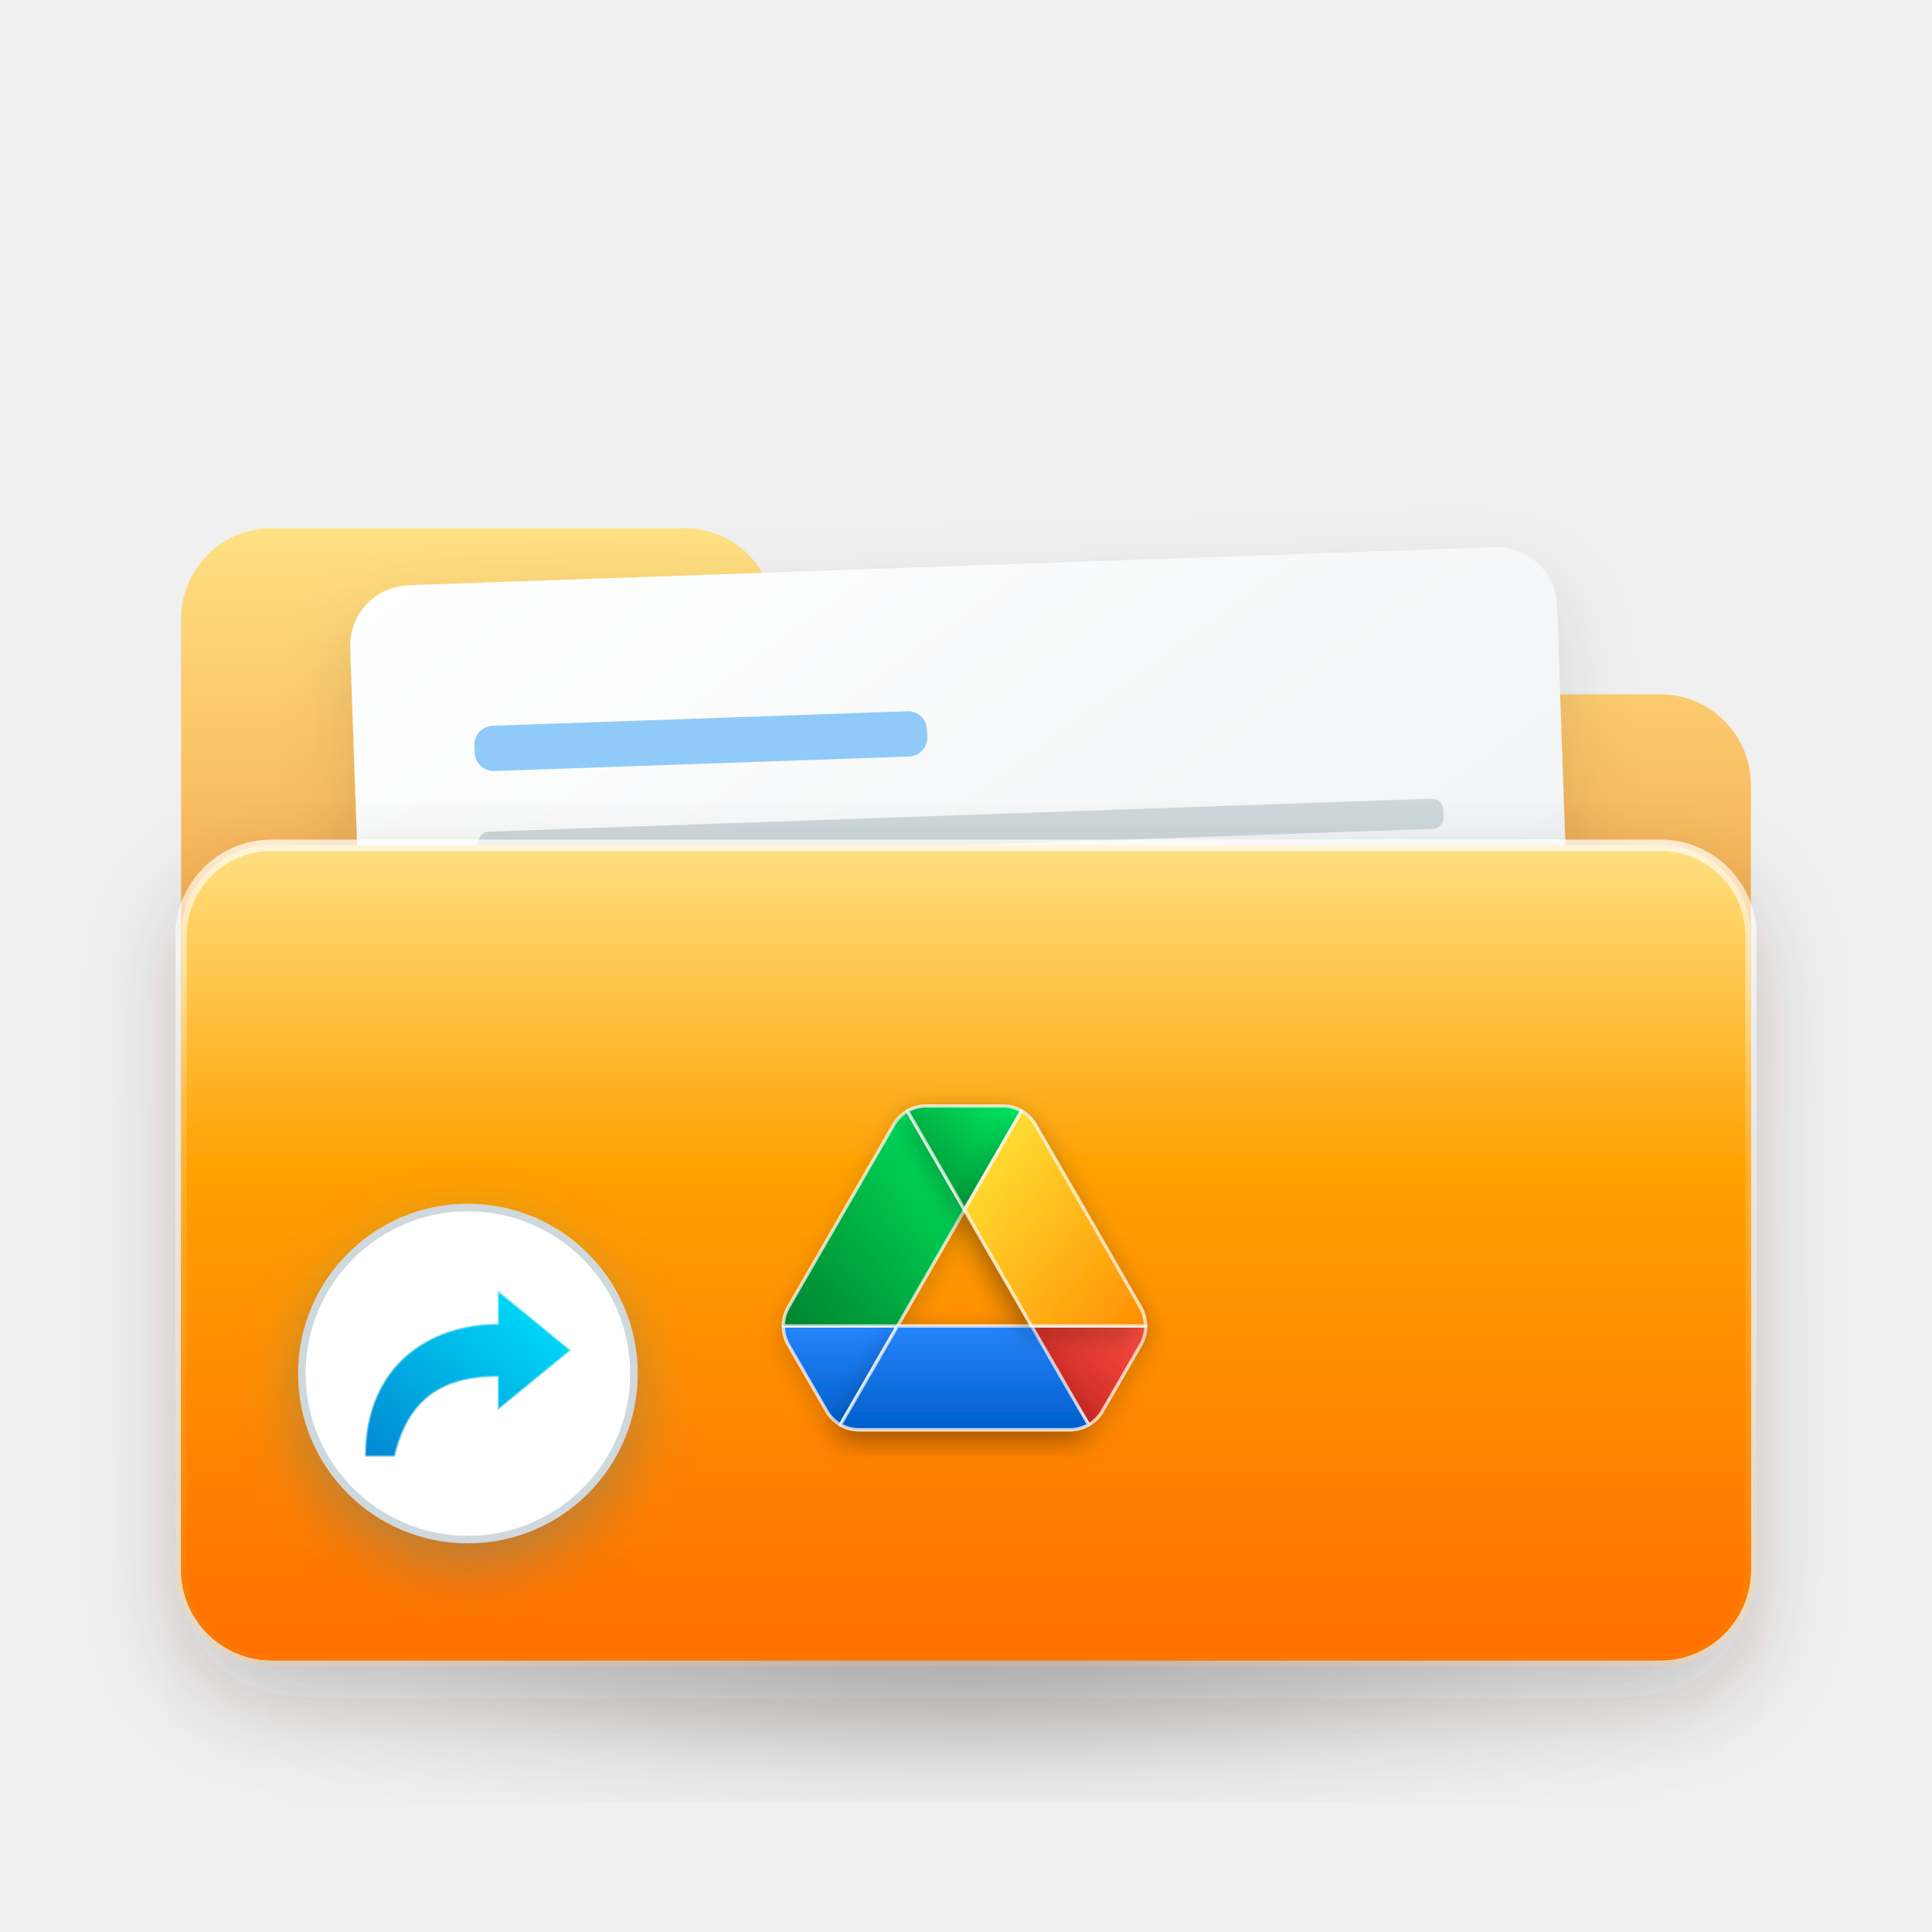
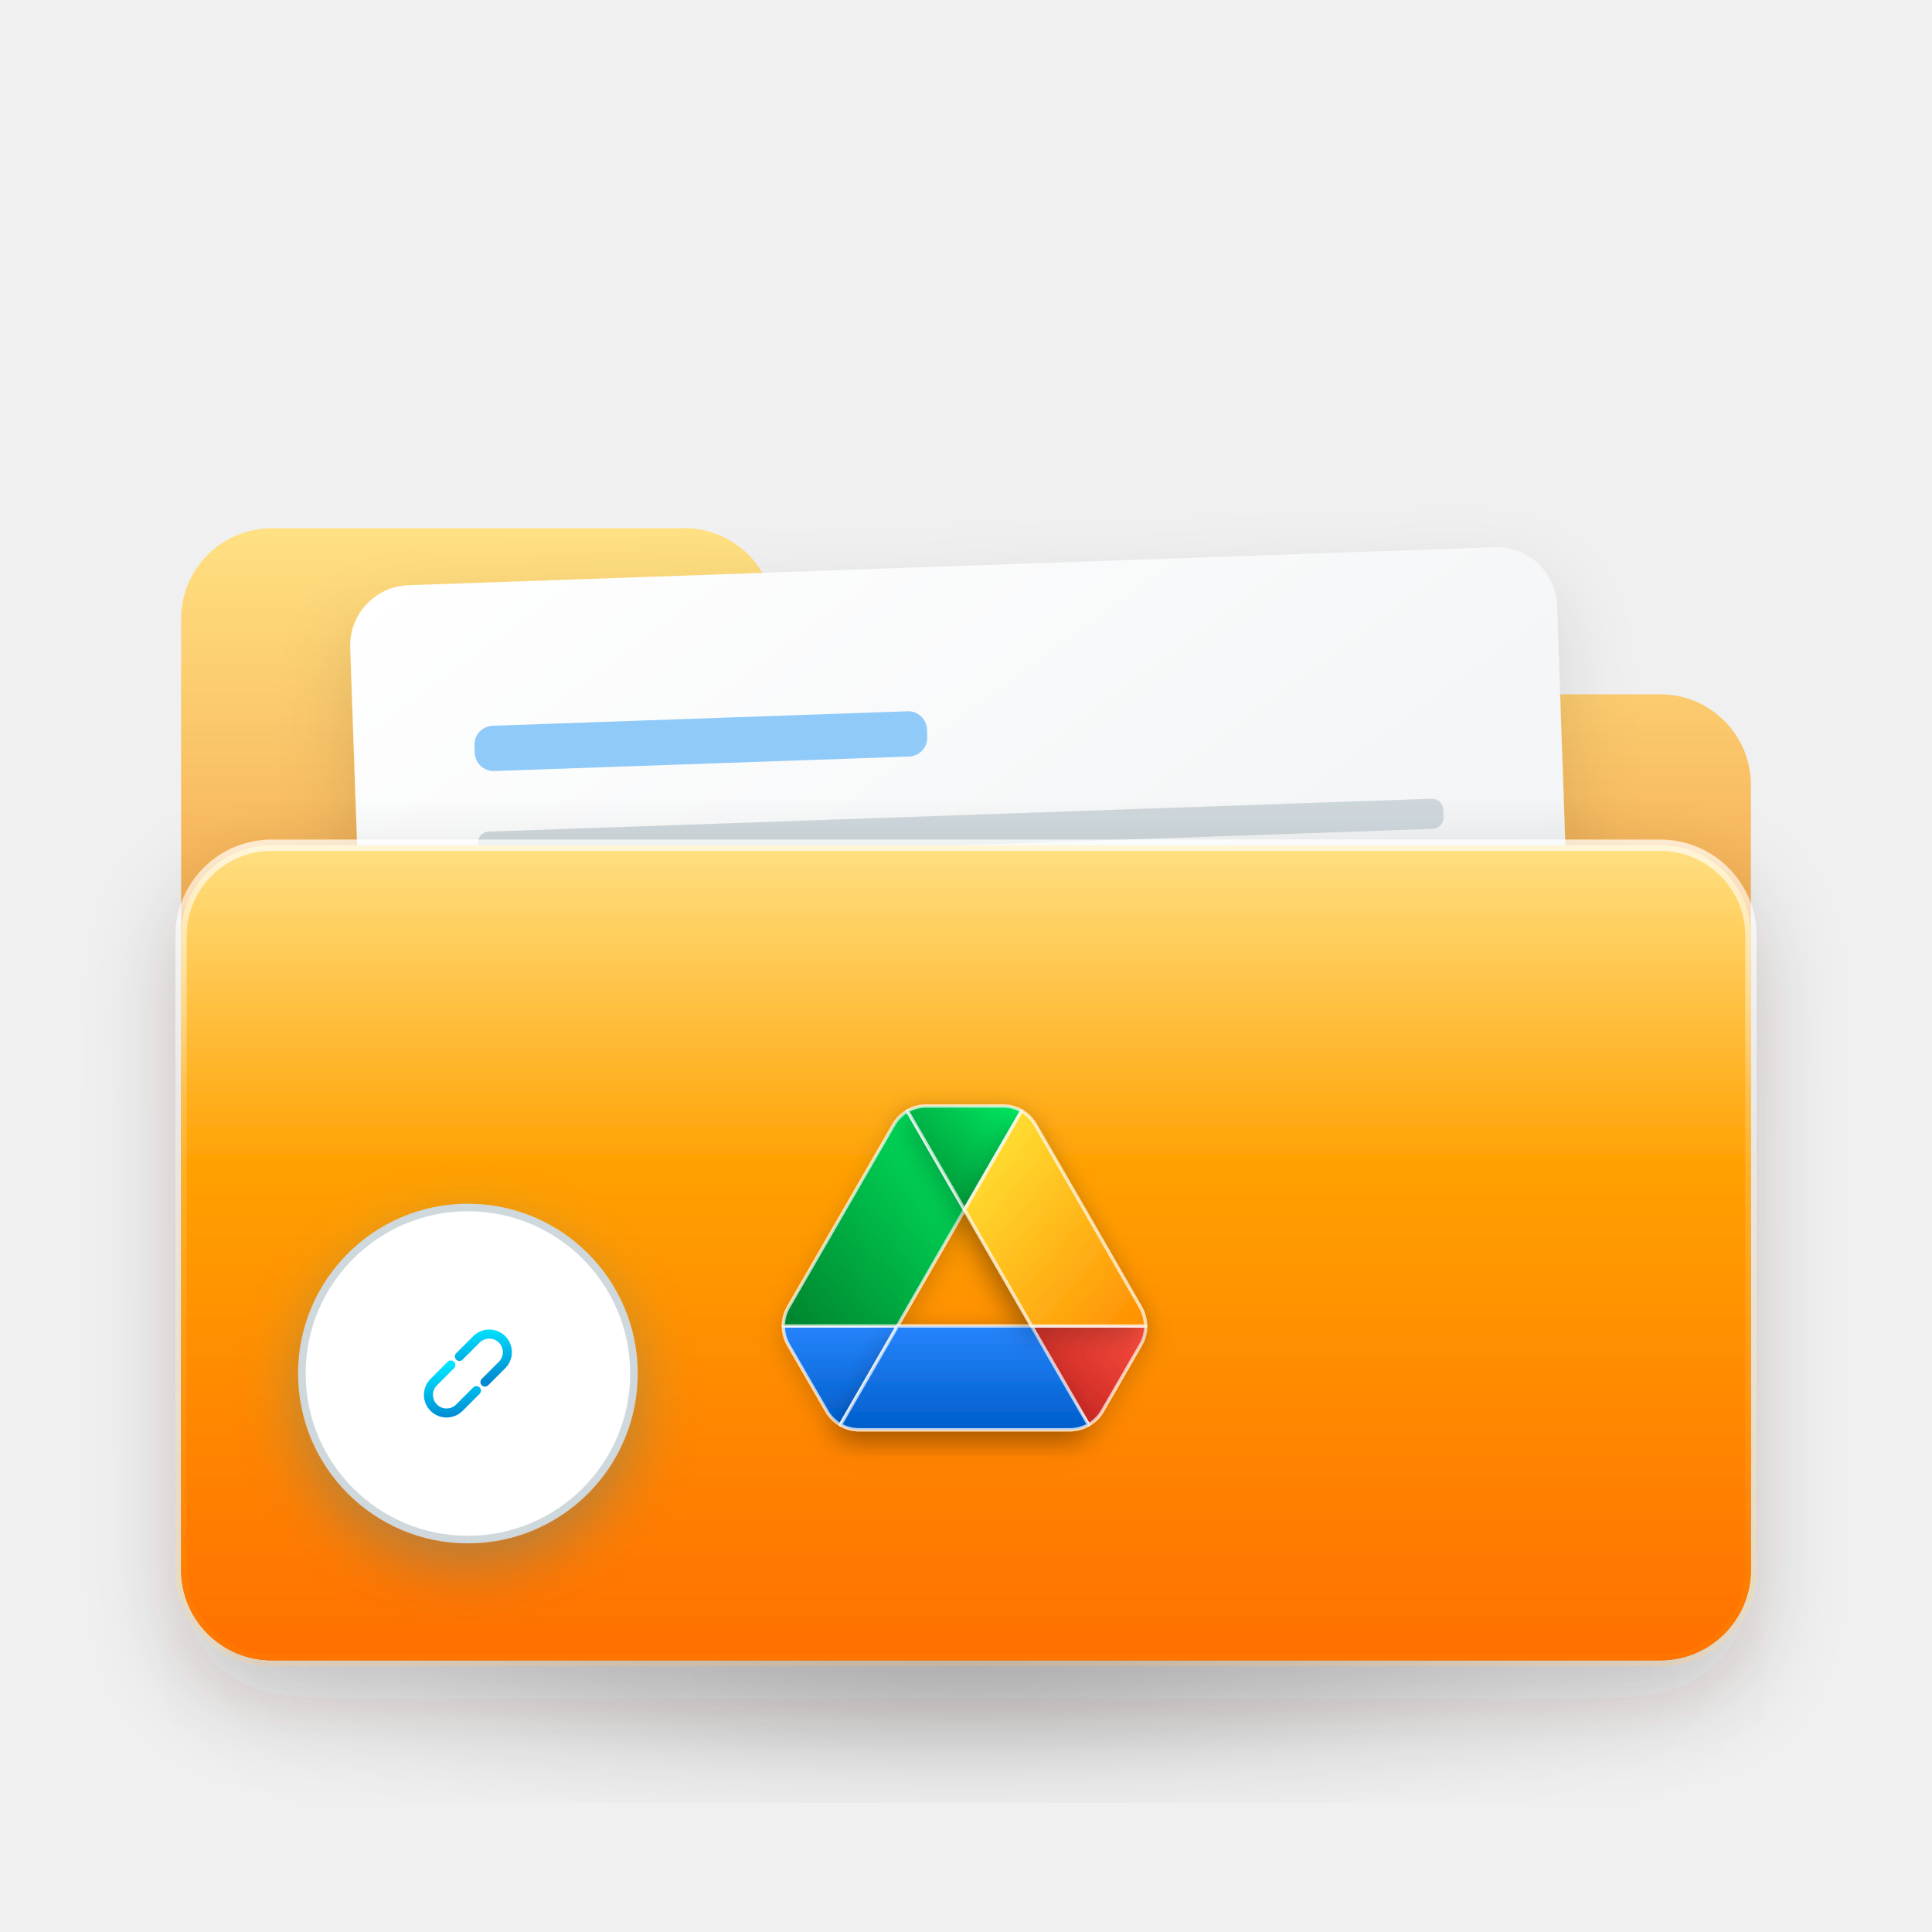
<svg xmlns="http://www.w3.org/2000/svg" viewBox="0 0 256 256" width="100%" height="100%">
  <defs>
    <filter id="blur-bg" x="-20%" y="-20%" width="140%" height="140%">
      <feGaussianBlur stdDeviation="8" />
    </filter>
    <filter id="shadow-insert" x="-20%" y="-20%" width="140%" height="140%">
      <feDropShadow dx="0" dy="4" stdDeviation="5" flood-color="#000000" flood-opacity="0.12" />
    </filter>
    <filter id="shadow-front" x="-10%" y="-10%" width="120%" height="130%">
      <feDropShadow dx="0" dy="-2" stdDeviation="4" flood-color="#5c3a00" flood-opacity="0.08" />
      <feDropShadow dx="0" dy="5" stdDeviation="6" flood-color="#3e2723" flood-opacity="0.22" />
    </filter>
    <filter id="logo-shadow" x="-20%" y="-20%" width="140%" height="140%">
      <feDropShadow dx="0" dy="2" stdDeviation="3" flood-color="#000000" flood-opacity="0.18" />
    </filter>
    <filter id="shadow-segment" x="-25%" y="-25%" width="150%" height="150%">
      <feDropShadow dx="-1" dy="2.5" stdDeviation="3" flood-color="#000000" flood-opacity="0.22" />
    </filter>
    <filter id="arrow-glow" x="-30%" y="-30%" width="160%" height="160%">
      <feDropShadow dx="0" dy="3" stdDeviation="4" flood-color="#0288d1" flood-opacity="0.3" />
    </filter>
    <radialGradient id="dropShadowGrad" cx="50%" cy="50%" r="50%">
      <stop offset="0%" stop-color="#000000" stop-opacity="0.3" />
      <stop offset="80%" stop-color="#000000" stop-opacity="0.05" />
      <stop offset="100%" stop-color="#000000" stop-opacity="0" />
    </radialGradient>
    <linearGradient id="backGradient" x1="0" y1="0" x2="0" y2="1">
      <stop offset="0%" stop-color="#ffe082" />
      <stop offset="100%" stop-color="#e65100" />
    </linearGradient>
    <linearGradient id="frontGradient" x1="0" y1="0" x2="0" y2="1">
      <stop offset="0%" stop-color="#ffe082" />
      <stop offset="40%" stop-color="#ffa000" />
      <stop offset="100%" stop-color="#ff6f00" />
    </linearGradient>
    <linearGradient id="frontBorder" x1="0" y1="0" x2="0" y2="1">
      <stop offset="0%" stop-color="#ffffff" stop-opacity="0.7" />
      <stop offset="30%" stop-color="#ffffff" stop-opacity="0.2" />
      <stop offset="100%" stop-color="#ffab00" stop-opacity="0.1" />
    </linearGradient>
    <linearGradient id="cardGrad" x1="0" y1="0" x2="1" y2="1">
      <stop offset="0%" stop-color="#ffffff" />
      <stop offset="100%" stop-color="#eceff1" />
    </linearGradient>
    <linearGradient id="blueGrad" x1="0" y1="1" x2="0" y2="0">
      <stop offset="0%" stop-color="#005ecb" />
      <stop offset="100%" stop-color="#2684fc" />
    </linearGradient>
    <linearGradient id="greenGrad" x1="0" y1="1" x2="1" y2="0">
      <stop offset="0%" stop-color="#00832d" />
      <stop offset="100%" stop-color="#00ea61" />
    </linearGradient>
    <linearGradient id="redGrad" x1="0" y1="1" x2="1" y2="0">
      <stop offset="0%" stop-color="#b71c1c" />
      <stop offset="100%" stop-color="#ff4f3e" />
    </linearGradient>
    <linearGradient id="yellowGrad" x1="1" y1="1" x2="0" y2="0">
      <stop offset="0%" stop-color="#ff8f00" />
      <stop offset="100%" stop-color="#ffeb3b" />
    </linearGradient>
    <linearGradient id="arrowGrad" x1="0" y1="1" x2="1" y2="0">
      <stop offset="0%" stop-color="#0288d1" />
      <stop offset="100%" stop-color="#00e5ff" />
    </linearGradient>
  </defs>
  <ellipse cx="128" cy="222" rx="106" ry="12" fill="url(#dropShadowGrad)" filter="url(#blur-bg)" />
  <path d="M 24 82             A 12 12 0 0 1 36 70             L 90 70             A 12 12 0 0 1 102 78             L 112 88             A 12 12 0 0 0 120 92             L 220 92             A 12 12 0 0 1 232 104             L 232 208             A 12 12 0 0 1 220 220             L 36 220             A 12 12 0 0 1 24 208             Z" fill="url(#backGradient)" />
  <g transform="rotate(-2 128 130)" filter="url(#shadow-insert)">
    <rect x="48" y="75" width="160" height="110" rx="8" fill="url(#cardGrad)" />
    <rect x="64" y="94" width="60" height="6" rx="2.5" fill="#90caf9" />
    <rect x="64" y="108" width="128" height="4" rx="1.5" fill="#cfd8dc" />
    <rect x="64" y="118" width="128" height="4" rx="1.5" fill="#cfd8dc" />
    <rect x="64" y="128" width="96" height="4" rx="1.5" fill="#cfd8dc" />
    <rect x="64" y="138" width="112" height="4" rx="1.5" fill="#cfd8dc" />
    <rect x="64" y="148" width="72" height="4" rx="1.5" fill="#cfd8dc" />
  </g>
  <path d="M 24 124             A 12 12 0 0 1 36 112             L 220 112             A 12 12 0 0 1 232 124             L 232 208             A 12 12 0 0 1 220 220             L 36 220             A 12 12 0 0 1 24 208             Z" fill="url(#frontGradient)" stroke="url(#frontBorder)" stroke-width="1.5" filter="url(#shadow-front)" />
  <g transform="translate(128, 168) scale(0.55) translate(-44, -39)" filter="url(#logo-shadow)" stroke="#ffffff" stroke-width="0.8" stroke-opacity="0.7" stroke-linejoin="round">
    <path d="m6.6 66.85 3.85 6.65c.8 1.4 1.95 2.5 3.3 3.3l13.75-23.8h-27.5c0 1.55.4 3.1 1.2 4.5z" fill="url(#blueGrad)" />
    <path d="m43.65 25-13.75-23.8c-1.35.8-2.5 1.9-3.3 3.3l-25.4 44a9.06 9.06 0 0 0 -1.2 4.5h27.5z" fill="url(#greenGrad)" />
    <path d="m73.55 76.8c1.35-.8 2.5-1.9 3.3-3.3l1.6-2.75 7.65-13.25c.8-1.4 1.2-2.95 1.2-4.5h-27.502l5.852 11.5z" fill="url(#redGrad)" />
    <path d="m43.65 25 13.75-23.8c-1.35-.8-2.9-1.2-4.5-1.2h-18.5c-1.6 0-3.15.45-4.5 1.2z" fill="url(#greenGrad)" filter="url(#shadow-segment)" />
    <path d="m59.8 53h-32.3l-13.75 23.8c1.35.8 2.9 1.2 4.5 1.2h50.8c1.6 0 3.15-.45 4.5-1.2z" fill="url(#blueGrad)" filter="url(#shadow-segment)" />
    <path d="m73.4 26.5-12.7-22c-.8-1.4-1.95-2.5-3.3-3.3l-13.75 23.8 16.15 28h27.45c0-1.55-.4-3.1-1.2-4.5z" fill="url(#yellowGrad)" filter="url(#shadow-segment)" />
  </g>
  <g filter="url(#arrow-glow)">
    <circle cx="62" cy="182" r="22" fill="#ffffff" stroke="#cfd8dc" stroke-width="1" />
-     <path d="M 80 176               C 80 120 120 96 160 96               L 160 76               L 204 112               L 160 148               L 160 128               C 126 128 106 142 98 176               Z" fill="url(#arrowGrad)" transform="translate(62, 182) scale(0.22) translate(-142, -126)" />
-     <path d="M 80 176               C 80 120 120 96 160 96               L 160 76               L 204 112               L 160 148               L 160 128               C 126 128 106 142 98 176               Z" fill="none" stroke="#ffffff" stroke-width="1.5" stroke-linejoin="round" opacity="0.4" transform="translate(62, 182) scale(0.22) translate(-142, -126)" />
+     <g transform="translate(62, 182) scale(0.10) translate(-128, -128) rotate(-45 128 128)">
+       <g fill="none" stroke="#ffffff" stroke-width="24" stroke-linecap="round" stroke-linejoin="round">
+         <path d="M 120,104 L 88,104 A 24,24 0 0,0 88,152 L 120,152" />
+         <path d="M 136,104 L 168,104 A 24,24 0 0,1 168,152 L 136,152" />
+         <path d="M 116,128 L 140,128" />
+       </g>
+       <g fill="none" stroke="url(#arrowGrad)" stroke-width="12" stroke-linecap="round" stroke-linejoin="round">
+         <path d="M 120,104 L 88,104 A 24,24 0 0,0 88,152 L 120,152" />
+         <path d="M 136,104 L 168,104 A 24,24 0 0,1 168,152 L 136,152" />
+         <path d="M 116,128 L 140,128" />
+       </g>
+     </g>
  </g>
</svg>
